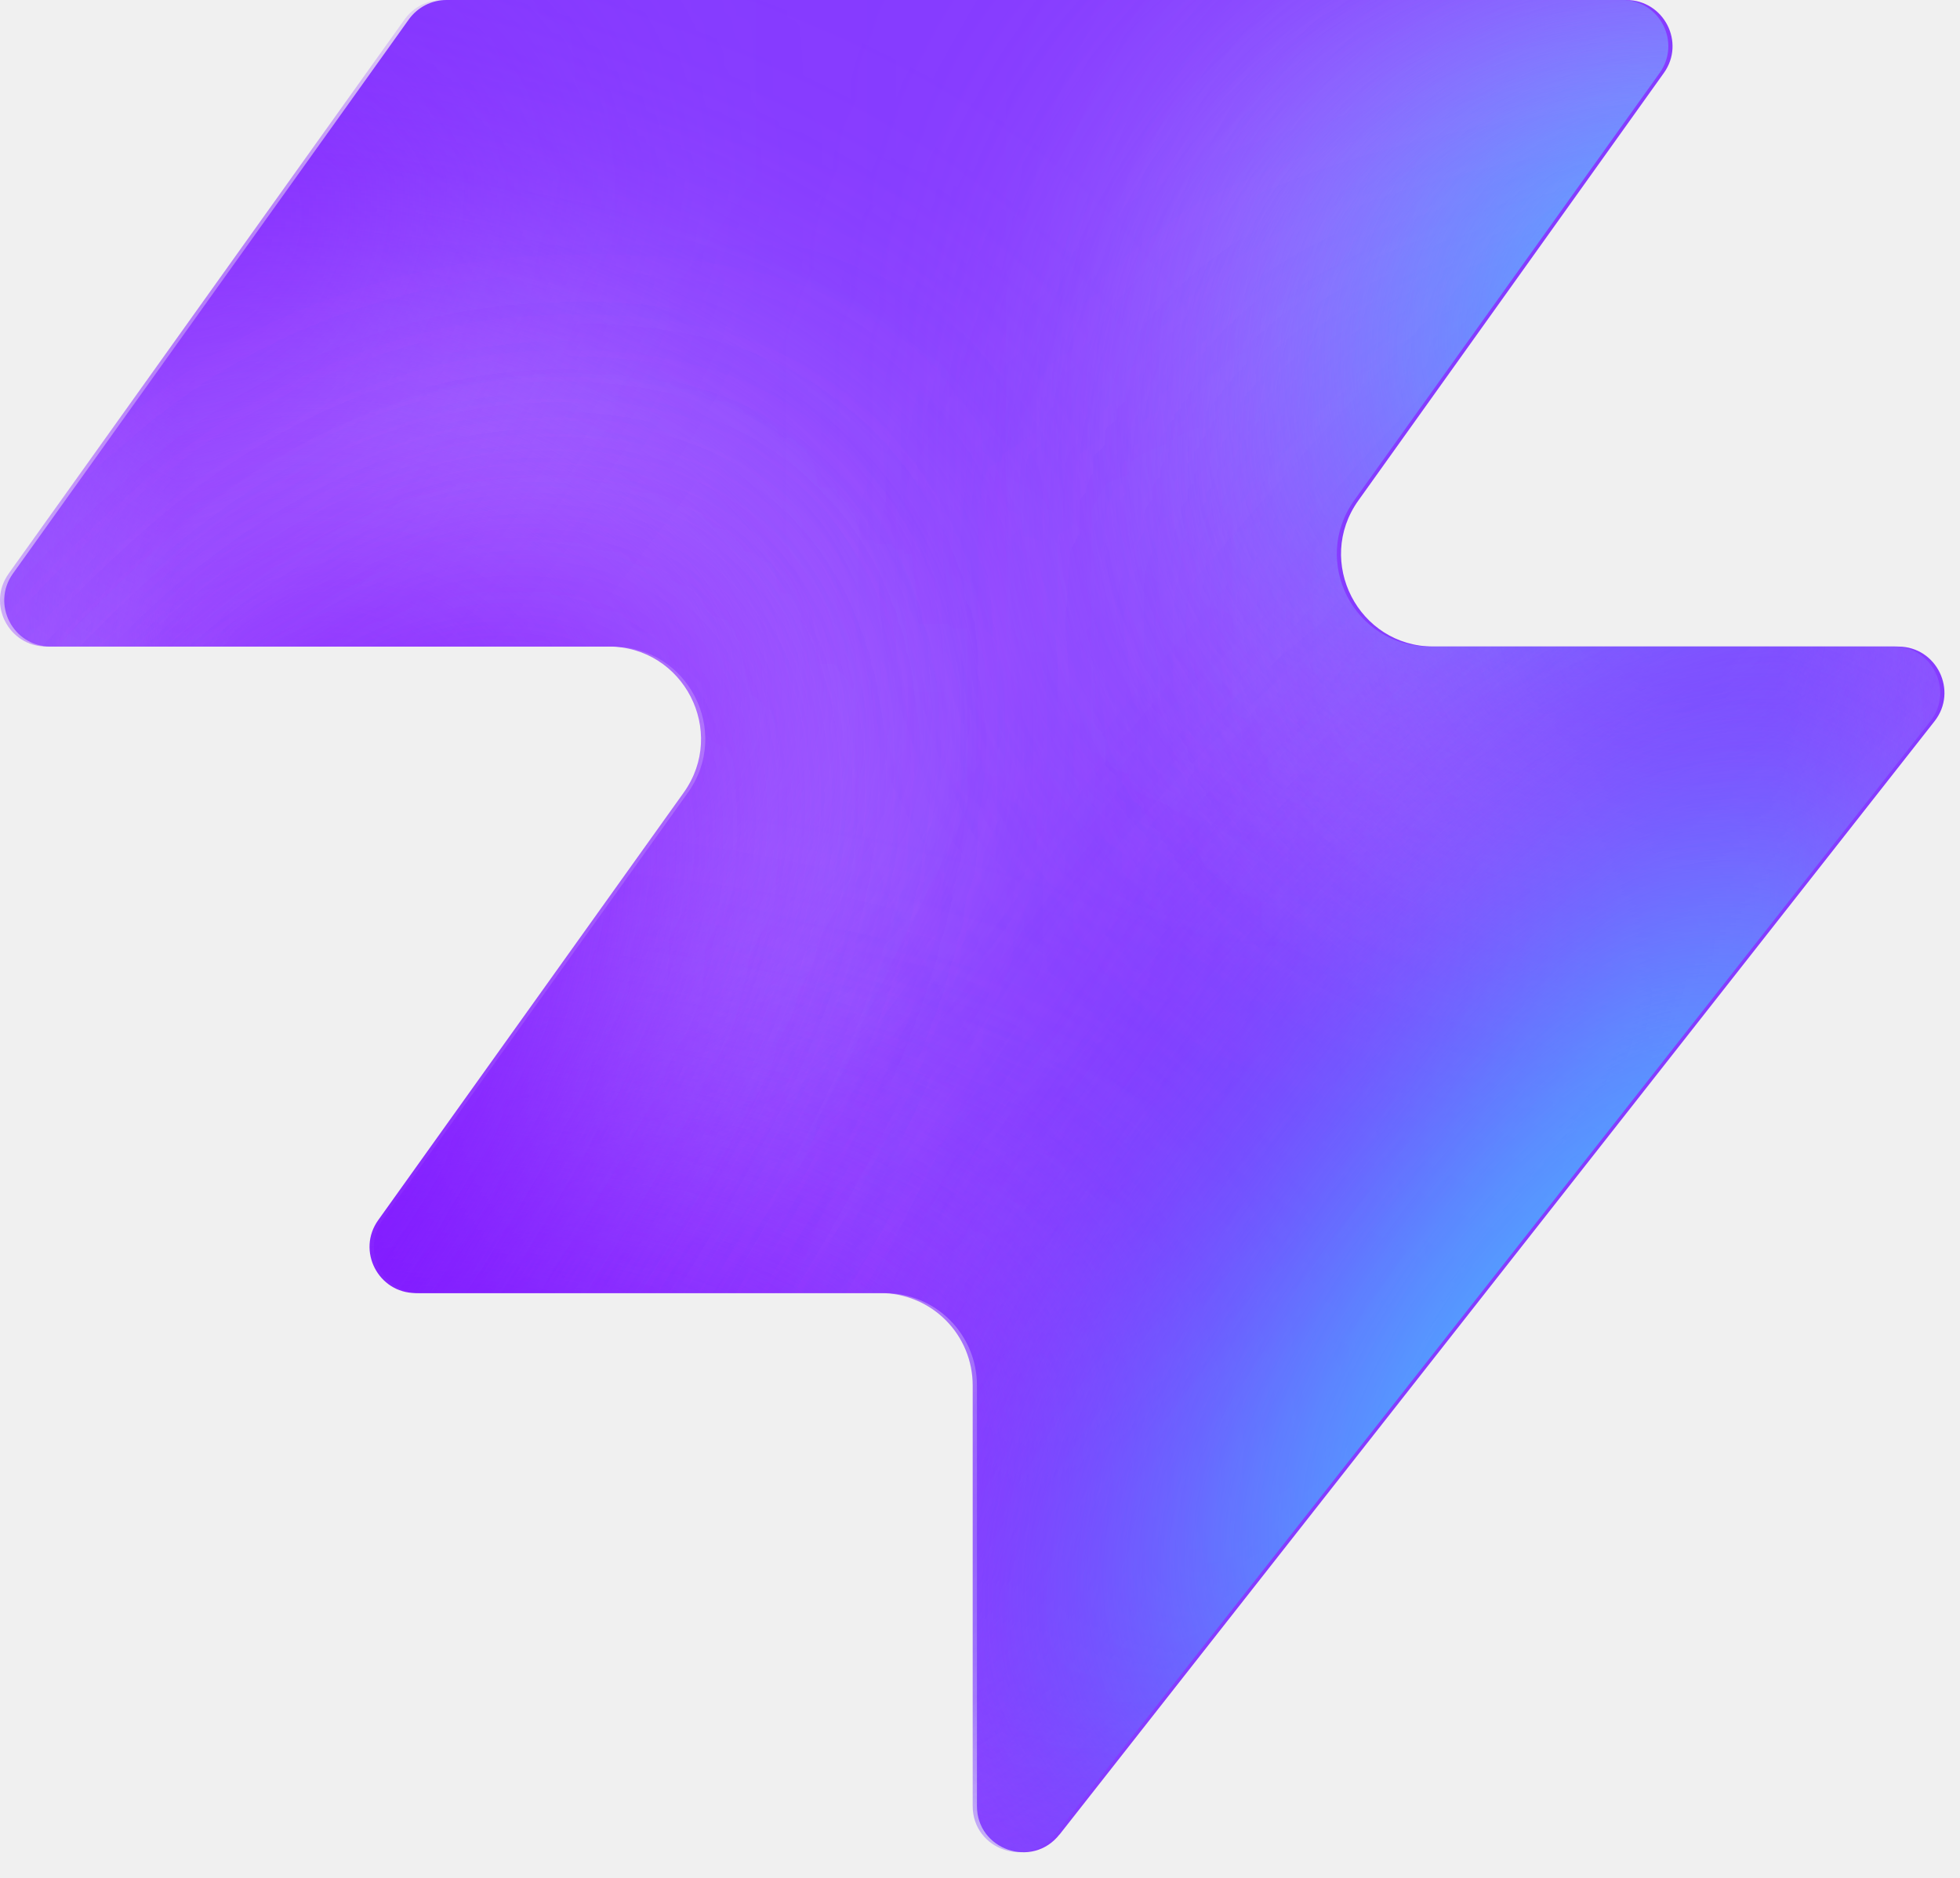
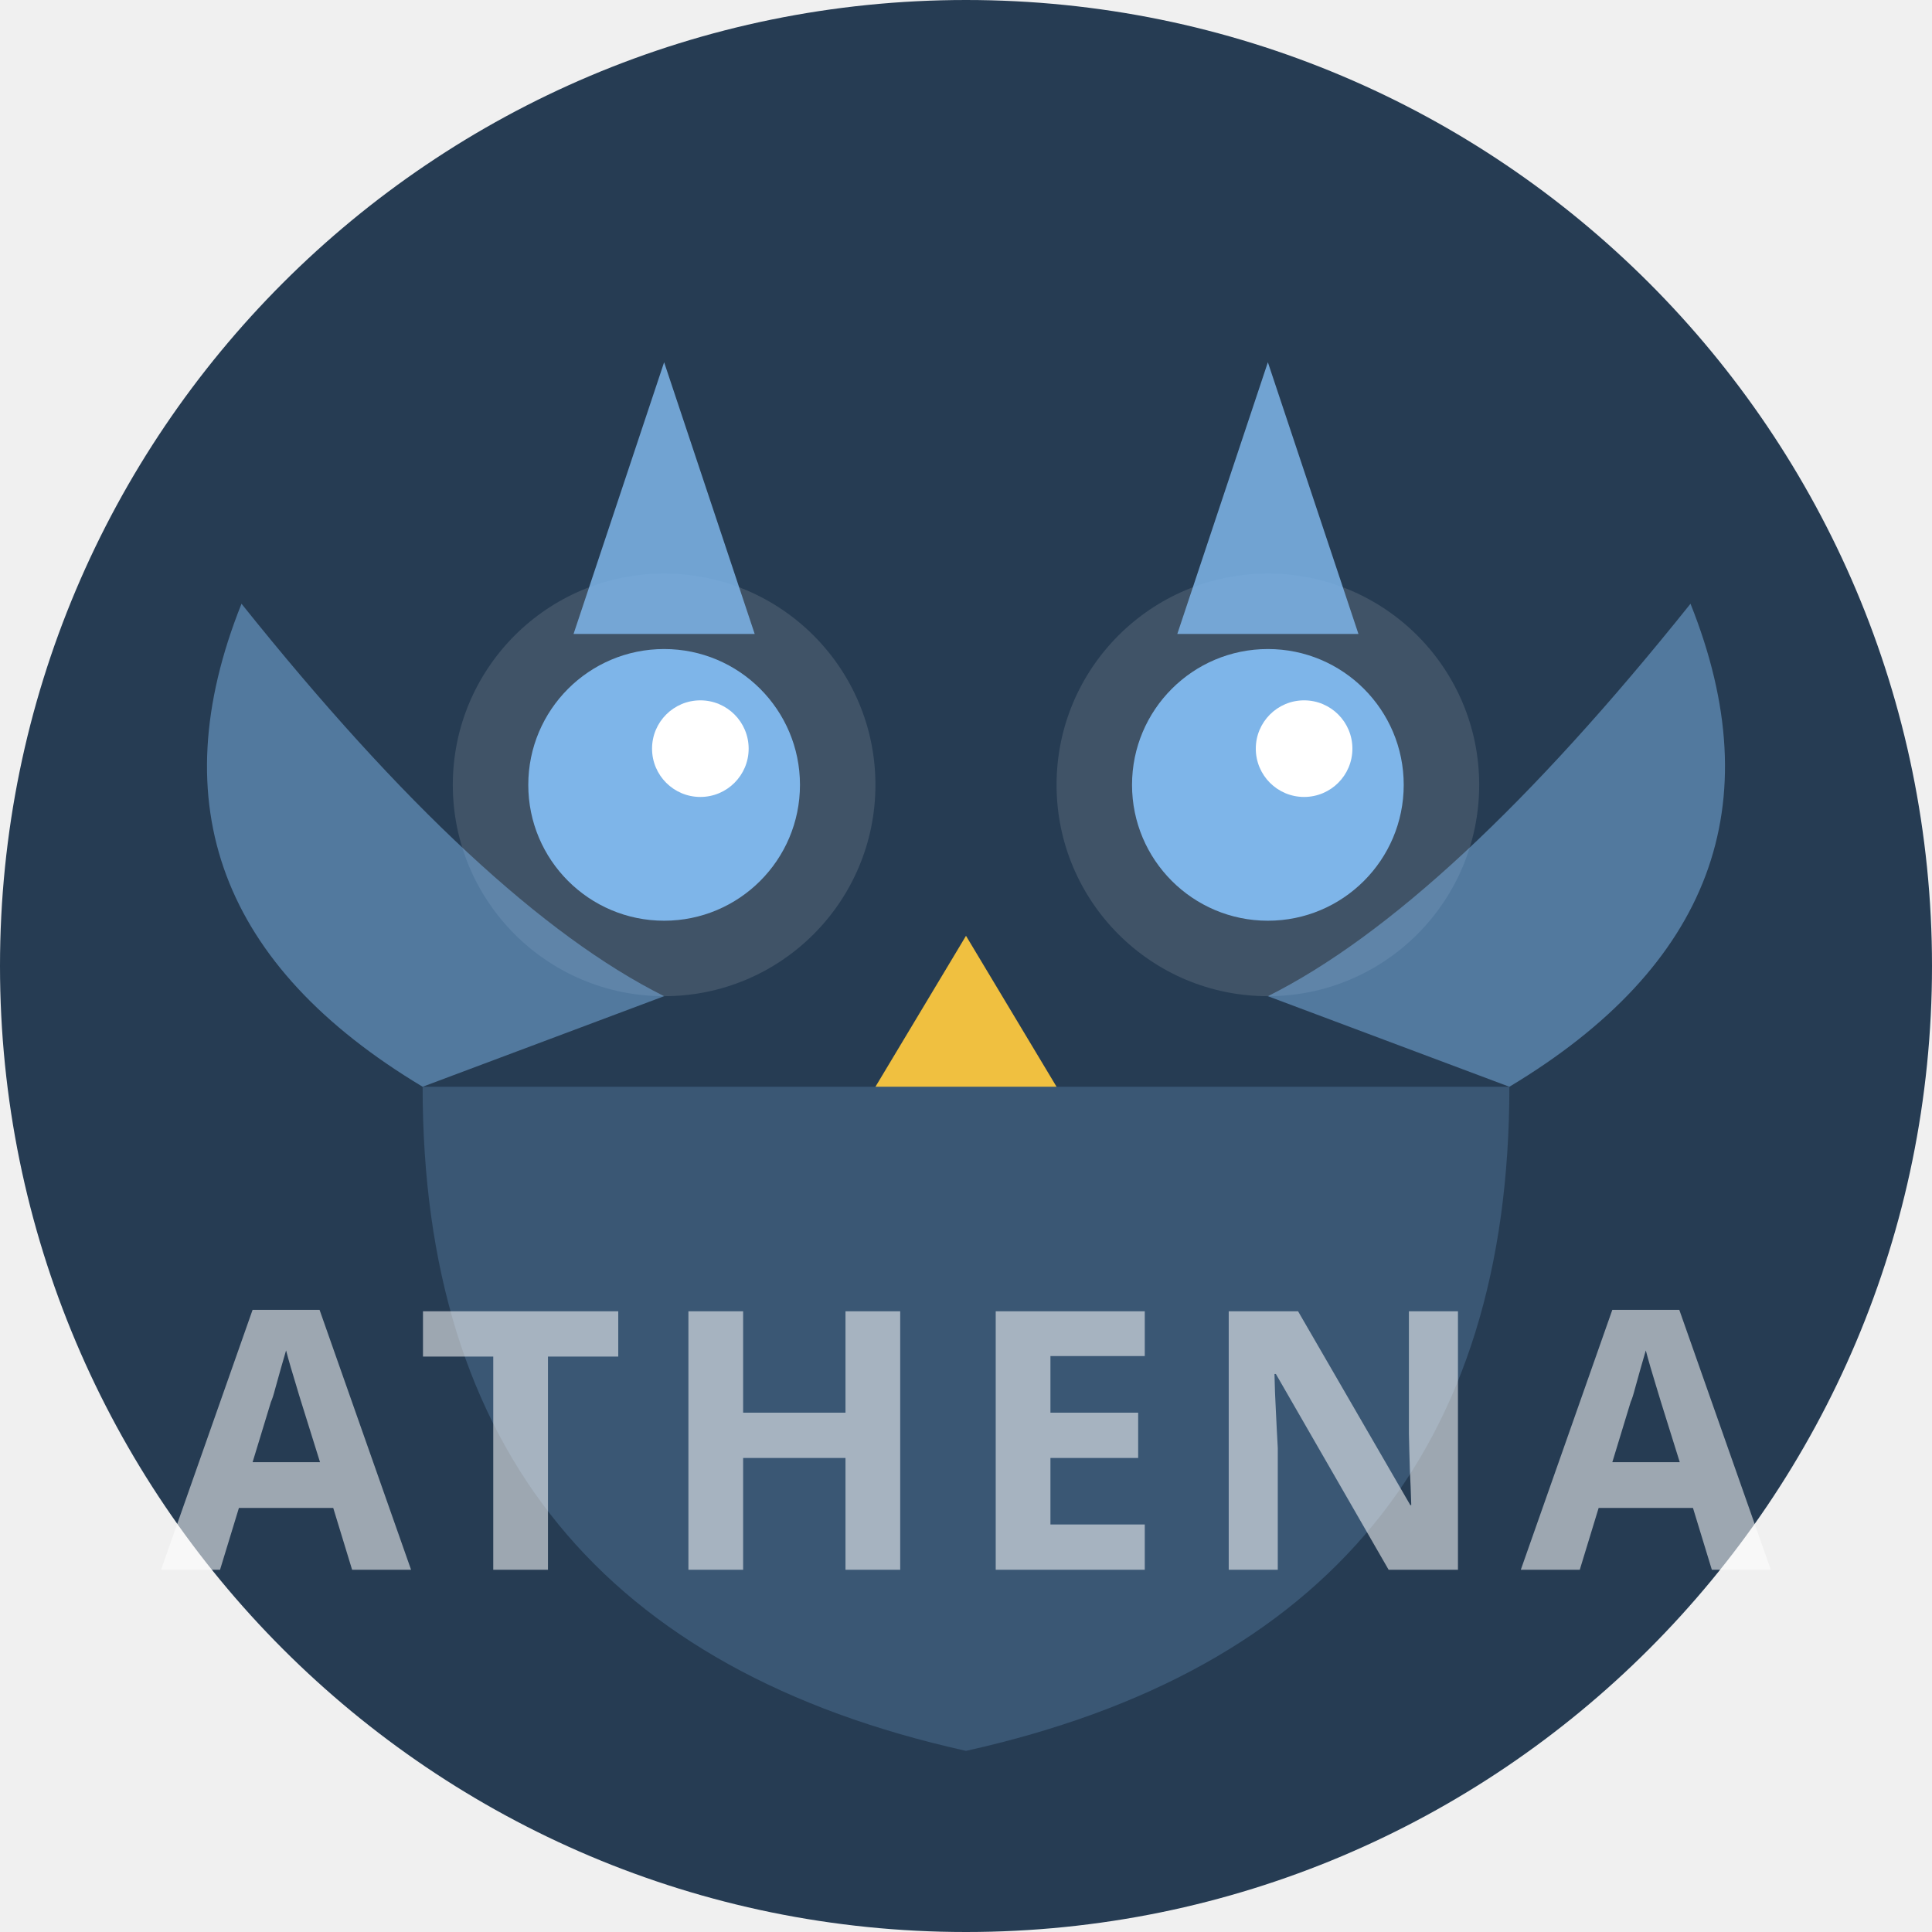
- <svg xmlns="http://www.w3.org/2000/svg" width="48" height="46" fill="none" viewBox="0 0 48 46">
-   <path fill="#863bff" d="M25.946 44.938c-.664.845-2.021.375-2.021-.698V33.937a2.26 2.26 0 0 0-2.262-2.262H10.287c-.92 0-1.456-1.04-.92-1.788l7.48-10.471c1.07-1.497 0-3.578-1.842-3.578H1.237c-.92 0-1.456-1.04-.92-1.788L10.013.474c.214-.297.556-.474.92-.474h28.894c.92 0 1.456 1.04.92 1.788l-7.48 10.471c-1.07 1.498 0 3.579 1.842 3.579h11.377c.943 0 1.473 1.088.89 1.83L25.947 44.94z" style="fill:#863bff;fill:color(display-p3 .525 .23 1);fill-opacity:1" />
-   <mask id="a" width="48" height="46" x="0" y="0" maskUnits="userSpaceOnUse" style="mask-type:alpha">
-     <path fill="#000" d="M25.842 44.938c-.664.844-2.021.375-2.021-.698V33.937a2.26 2.26 0 0 0-2.262-2.262H10.183c-.92 0-1.456-1.04-.92-1.788l7.48-10.471c1.07-1.498 0-3.579-1.842-3.579H1.133c-.92 0-1.456-1.04-.92-1.787L9.91.473c.214-.297.556-.474.92-.474h28.894c.92 0 1.456 1.04.92 1.788l-7.48 10.471c-1.07 1.498 0 3.578 1.842 3.578h11.377c.943 0 1.473 1.088.89 1.832L25.843 44.94z" style="fill:#000;fill-opacity:1" />
-   </mask>
-   <g mask="url(#a)">
-     <g filter="url(#b)">
-       <ellipse cx="5.508" cy="14.704" fill="#ede6ff" rx="5.508" ry="14.704" style="fill:#ede6ff;fill:color(display-p3 .927 .903 1);fill-opacity:1" transform="matrix(.00324 1 1 -.00324 -4.47 31.516)" />
-     </g>
-     <g filter="url(#c)">
-       <ellipse cx="10.399" cy="29.851" fill="#ede6ff" rx="10.399" ry="29.851" style="fill:#ede6ff;fill:color(display-p3 .927 .903 1);fill-opacity:1" transform="matrix(.00324 1 1 -.00324 -39.328 7.883)" />
-     </g>
-     <g filter="url(#d)">
-       <ellipse cx="5.508" cy="30.487" fill="#7e14ff" rx="5.508" ry="30.487" style="fill:#7e14ff;fill:color(display-p3 .492 .077 1);fill-opacity:1" transform="rotate(89.814 -25.913 -14.639)scale(1 -1)" />
-     </g>
-     <g filter="url(#e)">
-       <ellipse cx="5.508" cy="30.599" fill="#7e14ff" rx="5.508" ry="30.599" style="fill:#7e14ff;fill:color(display-p3 .492 .077 1);fill-opacity:1" transform="rotate(89.814 -32.644 -3.334)scale(1 -1)" />
-     </g>
-     <g filter="url(#f)">
-       <ellipse cx="5.508" cy="30.599" fill="#7e14ff" rx="5.508" ry="30.599" style="fill:#7e14ff;fill:color(display-p3 .492 .077 1);fill-opacity:1" transform="matrix(.00324 1 1 -.00324 -34.34 30.47)" />
-     </g>
-     <g filter="url(#g)">
-       <ellipse cx="14.072" cy="22.078" fill="#ede6ff" rx="14.072" ry="22.078" style="fill:#ede6ff;fill:color(display-p3 .927 .903 1);fill-opacity:1" transform="rotate(93.35 24.506 48.493)scale(-1 1)" />
-     </g>
-     <g filter="url(#h)">
-       <ellipse cx="3.47" cy="21.501" fill="#7e14ff" rx="3.47" ry="21.501" style="fill:#7e14ff;fill:color(display-p3 .492 .077 1);fill-opacity:1" transform="rotate(89.009 28.708 47.59)scale(-1 1)" />
-     </g>
-     <g filter="url(#i)">
-       <ellipse cx="3.47" cy="21.501" fill="#7e14ff" rx="3.47" ry="21.501" style="fill:#7e14ff;fill:color(display-p3 .492 .077 1);fill-opacity:1" transform="rotate(89.009 28.708 47.59)scale(-1 1)" />
-     </g>
-     <g filter="url(#j)">
-       <ellipse cx=".387" cy="8.972" fill="#7e14ff" rx="4.407" ry="29.108" style="fill:#7e14ff;fill:color(display-p3 .492 .077 1);fill-opacity:1" transform="rotate(39.51 .387 8.972)" />
-     </g>
-     <g filter="url(#k)">
-       <ellipse cx="47.523" cy="-6.092" fill="#7e14ff" rx="4.407" ry="29.108" style="fill:#7e14ff;fill:color(display-p3 .492 .077 1);fill-opacity:1" transform="rotate(37.892 47.523 -6.092)" />
-     </g>
-     <g filter="url(#l)">
-       <ellipse cx="41.412" cy="6.333" fill="#47bfff" rx="5.971" ry="9.665" style="fill:#47bfff;fill:color(display-p3 .28 .748 1);fill-opacity:1" transform="rotate(37.892 41.412 6.333)" />
-     </g>
-     <g filter="url(#m)">
-       <ellipse cx="-1.879" cy="38.332" fill="#7e14ff" rx="4.407" ry="29.108" style="fill:#7e14ff;fill:color(display-p3 .492 .077 1);fill-opacity:1" transform="rotate(37.892 -1.88 38.332)" />
-     </g>
-     <g filter="url(#n)">
-       <ellipse cx="-1.879" cy="38.332" fill="#7e14ff" rx="4.407" ry="29.108" style="fill:#7e14ff;fill:color(display-p3 .492 .077 1);fill-opacity:1" transform="rotate(37.892 -1.88 38.332)" />
-     </g>
-     <g filter="url(#o)">
-       <ellipse cx="35.651" cy="29.907" fill="#7e14ff" rx="4.407" ry="29.108" style="fill:#7e14ff;fill:color(display-p3 .492 .077 1);fill-opacity:1" transform="rotate(37.892 35.651 29.907)" />
-     </g>
-     <g filter="url(#p)">
-       <ellipse cx="38.418" cy="32.4" fill="#47bfff" rx="5.971" ry="15.297" style="fill:#47bfff;fill:color(display-p3 .28 .748 1);fill-opacity:1" transform="rotate(37.892 38.418 32.4)" />
-     </g>
-   </g>
-   <defs>
-     <filter id="b" width="60.045" height="41.654" x="-19.77" y="16.149" color-interpolation-filters="sRGB" filterUnits="userSpaceOnUse">
-       <feFlood flood-opacity="0" result="BackgroundImageFix" />
-       <feBlend in="SourceGraphic" in2="BackgroundImageFix" result="shape" />
-       <feGaussianBlur result="effect1_foregroundBlur_2002_17158" stdDeviation="7.659" />
-     </filter>
-     <filter id="c" width="90.34" height="51.437" x="-54.613" y="-7.533" color-interpolation-filters="sRGB" filterUnits="userSpaceOnUse">
-       <feFlood flood-opacity="0" result="BackgroundImageFix" />
-       <feBlend in="SourceGraphic" in2="BackgroundImageFix" result="shape" />
-       <feGaussianBlur result="effect1_foregroundBlur_2002_17158" stdDeviation="7.659" />
-     </filter>
-     <filter id="d" width="79.355" height="29.4" x="-49.64" y="2.03" color-interpolation-filters="sRGB" filterUnits="userSpaceOnUse">
-       <feFlood flood-opacity="0" result="BackgroundImageFix" />
-       <feBlend in="SourceGraphic" in2="BackgroundImageFix" result="shape" />
-       <feGaussianBlur result="effect1_foregroundBlur_2002_17158" stdDeviation="4.596" />
-     </filter>
-     <filter id="e" width="79.579" height="29.4" x="-45.045" y="20.029" color-interpolation-filters="sRGB" filterUnits="userSpaceOnUse">
-       <feFlood flood-opacity="0" result="BackgroundImageFix" />
-       <feBlend in="SourceGraphic" in2="BackgroundImageFix" result="shape" />
-       <feGaussianBlur result="effect1_foregroundBlur_2002_17158" stdDeviation="4.596" />
-     </filter>
-     <filter id="f" width="79.579" height="29.4" x="-43.513" y="21.178" color-interpolation-filters="sRGB" filterUnits="userSpaceOnUse">
-       <feFlood flood-opacity="0" result="BackgroundImageFix" />
-       <feBlend in="SourceGraphic" in2="BackgroundImageFix" result="shape" />
-       <feGaussianBlur result="effect1_foregroundBlur_2002_17158" stdDeviation="4.596" />
-     </filter>
-     <filter id="g" width="74.749" height="58.852" x="15.756" y="-17.901" color-interpolation-filters="sRGB" filterUnits="userSpaceOnUse">
-       <feFlood flood-opacity="0" result="BackgroundImageFix" />
-       <feBlend in="SourceGraphic" in2="BackgroundImageFix" result="shape" />
-       <feGaussianBlur result="effect1_foregroundBlur_2002_17158" stdDeviation="7.659" />
-     </filter>
-     <filter id="h" width="61.377" height="25.362" x="23.548" y="2.284" color-interpolation-filters="sRGB" filterUnits="userSpaceOnUse">
-       <feFlood flood-opacity="0" result="BackgroundImageFix" />
-       <feBlend in="SourceGraphic" in2="BackgroundImageFix" result="shape" />
-       <feGaussianBlur result="effect1_foregroundBlur_2002_17158" stdDeviation="4.596" />
-     </filter>
-     <filter id="i" width="61.377" height="25.362" x="23.548" y="2.284" color-interpolation-filters="sRGB" filterUnits="userSpaceOnUse">
-       <feFlood flood-opacity="0" result="BackgroundImageFix" />
-       <feBlend in="SourceGraphic" in2="BackgroundImageFix" result="shape" />
-       <feGaussianBlur result="effect1_foregroundBlur_2002_17158" stdDeviation="4.596" />
-     </filter>
-     <filter id="j" width="56.045" height="63.649" x="-27.636" y="-22.853" color-interpolation-filters="sRGB" filterUnits="userSpaceOnUse">
-       <feFlood flood-opacity="0" result="BackgroundImageFix" />
-       <feBlend in="SourceGraphic" in2="BackgroundImageFix" result="shape" />
-       <feGaussianBlur result="effect1_foregroundBlur_2002_17158" stdDeviation="4.596" />
-     </filter>
-     <filter id="k" width="54.814" height="64.646" x="20.116" y="-38.415" color-interpolation-filters="sRGB" filterUnits="userSpaceOnUse">
-       <feFlood flood-opacity="0" result="BackgroundImageFix" />
-       <feBlend in="SourceGraphic" in2="BackgroundImageFix" result="shape" />
-       <feGaussianBlur result="effect1_foregroundBlur_2002_17158" stdDeviation="4.596" />
-     </filter>
-     <filter id="l" width="33.541" height="35.313" x="24.641" y="-11.323" color-interpolation-filters="sRGB" filterUnits="userSpaceOnUse">
-       <feFlood flood-opacity="0" result="BackgroundImageFix" />
-       <feBlend in="SourceGraphic" in2="BackgroundImageFix" result="shape" />
-       <feGaussianBlur result="effect1_foregroundBlur_2002_17158" stdDeviation="4.596" />
-     </filter>
-     <filter id="m" width="54.814" height="64.646" x="-29.286" y="6.009" color-interpolation-filters="sRGB" filterUnits="userSpaceOnUse">
-       <feFlood flood-opacity="0" result="BackgroundImageFix" />
-       <feBlend in="SourceGraphic" in2="BackgroundImageFix" result="shape" />
-       <feGaussianBlur result="effect1_foregroundBlur_2002_17158" stdDeviation="4.596" />
-     </filter>
-     <filter id="n" width="54.814" height="64.646" x="-29.286" y="6.009" color-interpolation-filters="sRGB" filterUnits="userSpaceOnUse">
-       <feFlood flood-opacity="0" result="BackgroundImageFix" />
-       <feBlend in="SourceGraphic" in2="BackgroundImageFix" result="shape" />
-       <feGaussianBlur result="effect1_foregroundBlur_2002_17158" stdDeviation="4.596" />
-     </filter>
-     <filter id="o" width="54.814" height="64.646" x="8.244" y="-2.416" color-interpolation-filters="sRGB" filterUnits="userSpaceOnUse">
-       <feFlood flood-opacity="0" result="BackgroundImageFix" />
-       <feBlend in="SourceGraphic" in2="BackgroundImageFix" result="shape" />
-       <feGaussianBlur result="effect1_foregroundBlur_2002_17158" stdDeviation="4.596" />
-     </filter>
-     <filter id="p" width="39.409" height="43.623" x="18.713" y="10.588" color-interpolation-filters="sRGB" filterUnits="userSpaceOnUse">
-       <feFlood flood-opacity="0" result="BackgroundImageFix" />
-       <feBlend in="SourceGraphic" in2="BackgroundImageFix" result="shape" />
-       <feGaussianBlur result="effect1_foregroundBlur_2002_17158" stdDeviation="4.596" />
-     </filter>
-   </defs>
+ <svg xmlns="http://www.w3.org/2000/svg" viewBox="0 0 64 64" width="64" height="64">
+   <circle cx="32" cy="32" r="32" fill="#263c53" />
+   <circle cx="22" cy="26" r="7" fill="#ffffff" opacity="0.12" />
+   <circle cx="42" cy="26" r="7" fill="#ffffff" opacity="0.12" />
+   <circle cx="22" cy="26" r="4.5" fill="#7eb5e9" />
+   <circle cx="42" cy="26" r="4.5" fill="#7eb5e9" />
+   <circle cx="23.2" cy="24.8" r="1.6" fill="#ffffff" />
+   <circle cx="43.2" cy="24.8" r="1.6" fill="#ffffff" />
+   <polygon points="32,31 29,36 35,36" fill="#f0c040" />
+   <polygon points="19,21 22,12 25,21" fill="#7eb5e9" opacity="0.85" />
+   <polygon points="39,21 42,12 45,21" fill="#7eb5e9" opacity="0.85" />
+   <path d="M14 36 Q14 54 32 58 Q50 54 50 36 L14 36 Z" fill="#7eb5e9" opacity="0.22" />
+   <path d="M14 36 Q4 30 8 20 Q16 30 22 33" fill="#7eb5e9" opacity="0.5" />
+   <path d="M50 36 Q60 30 56 20 Q48 30 42 33" fill="#7eb5e9" opacity="0.5" />
+   <text x="32" y="52" text-anchor="middle" font-family="system-ui, sans-serif" font-size="12" font-weight="800" fill="#ffffff" opacity="0.55" letter-spacing="1">ATHENA</text>
</svg>
